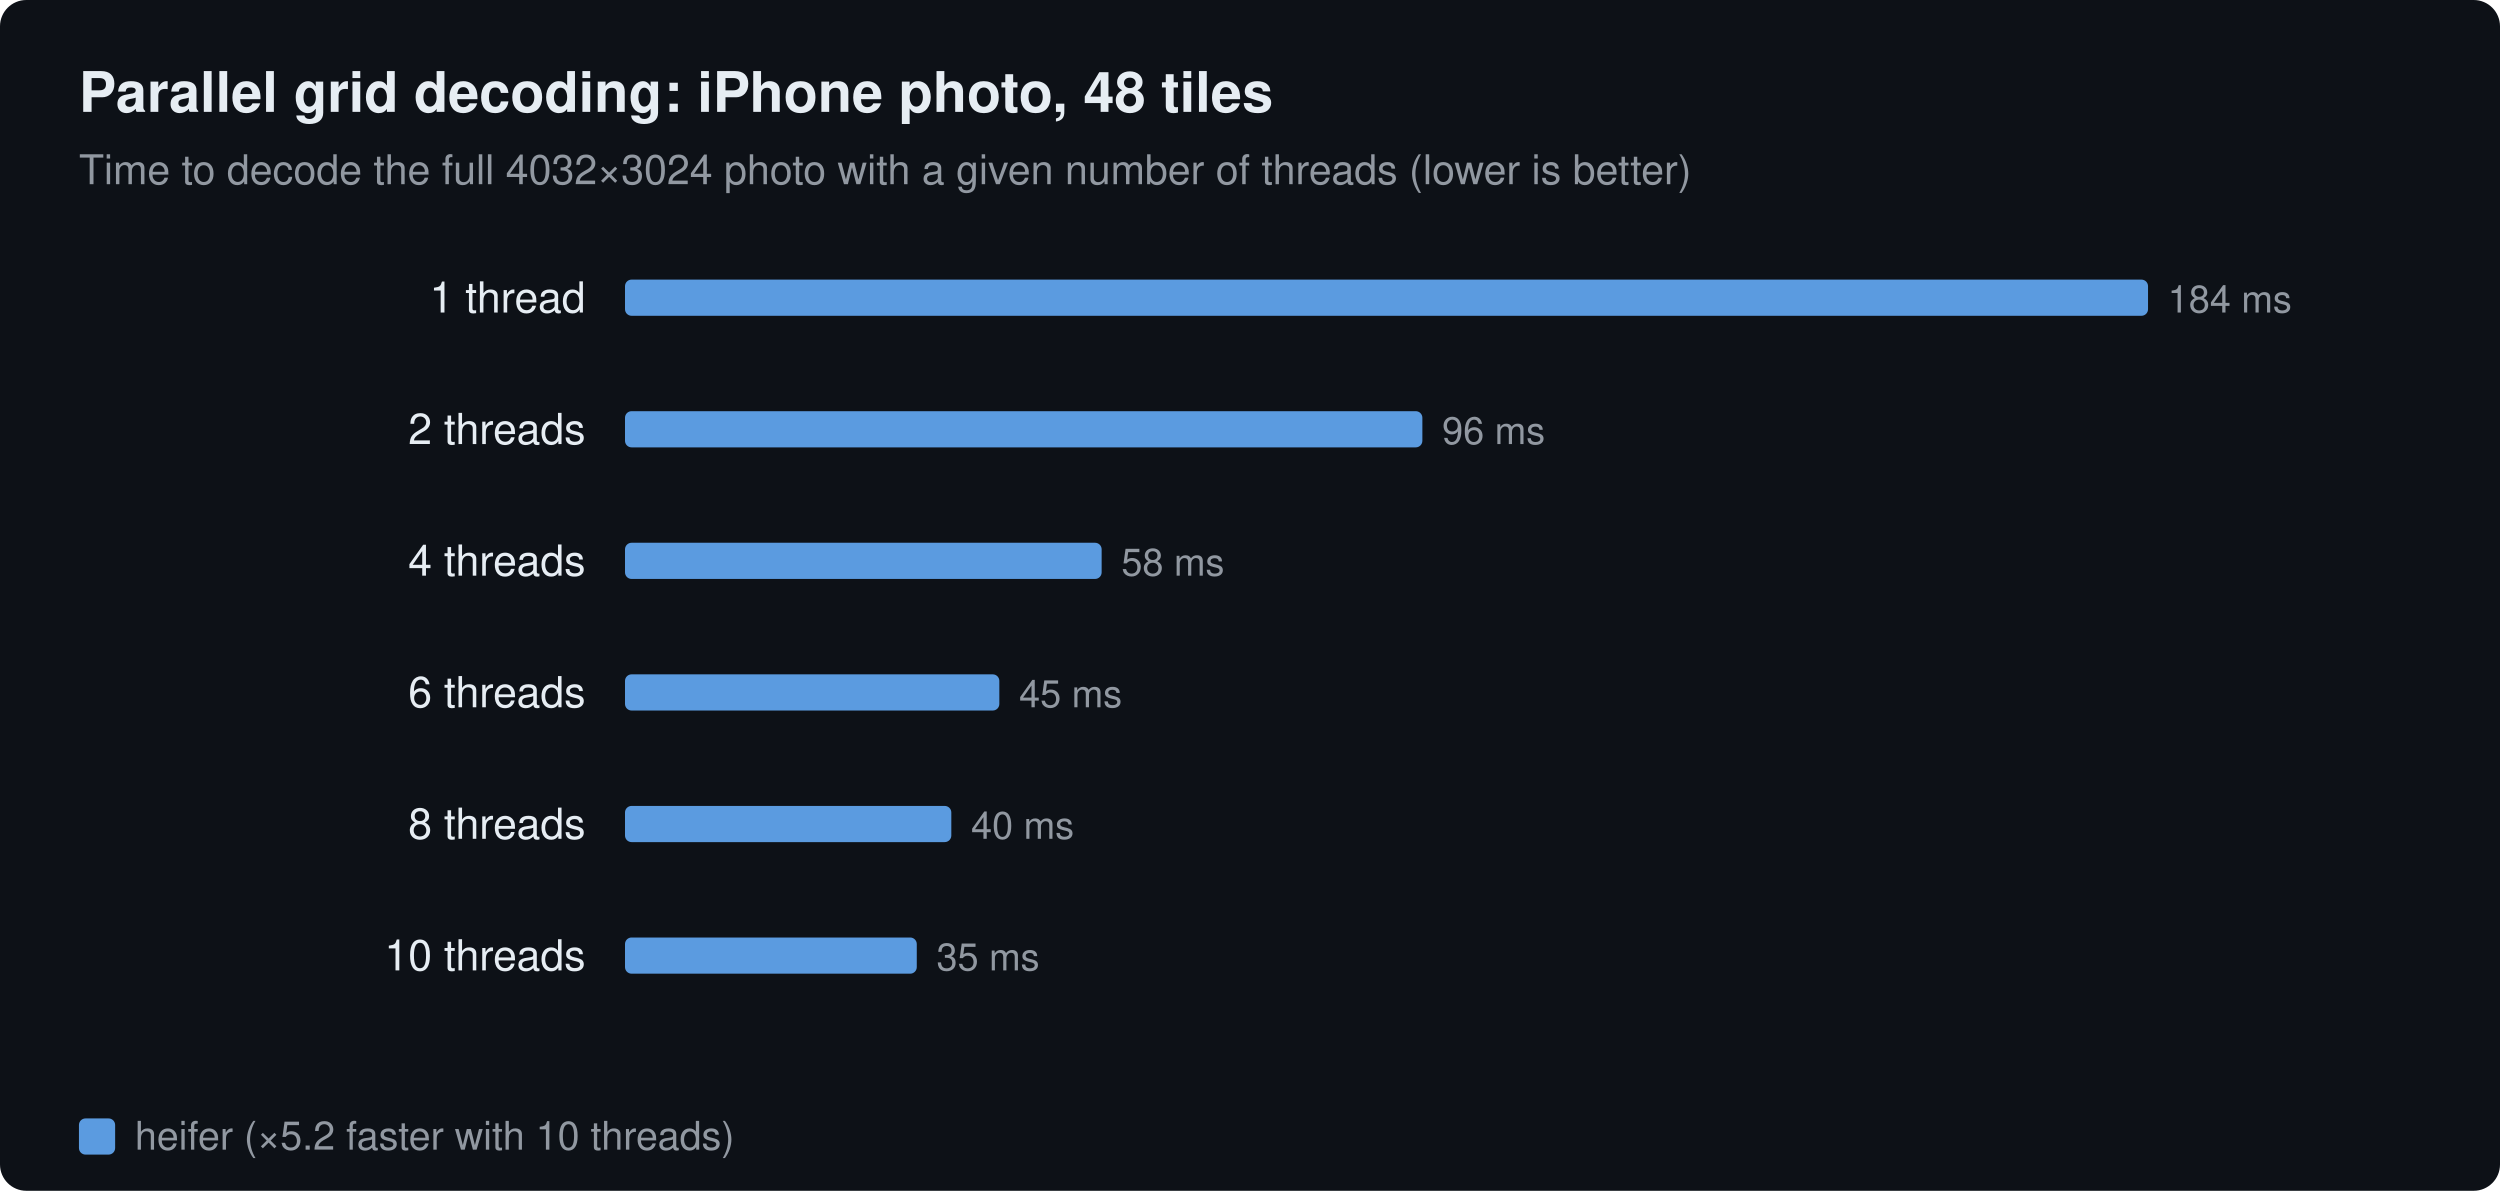
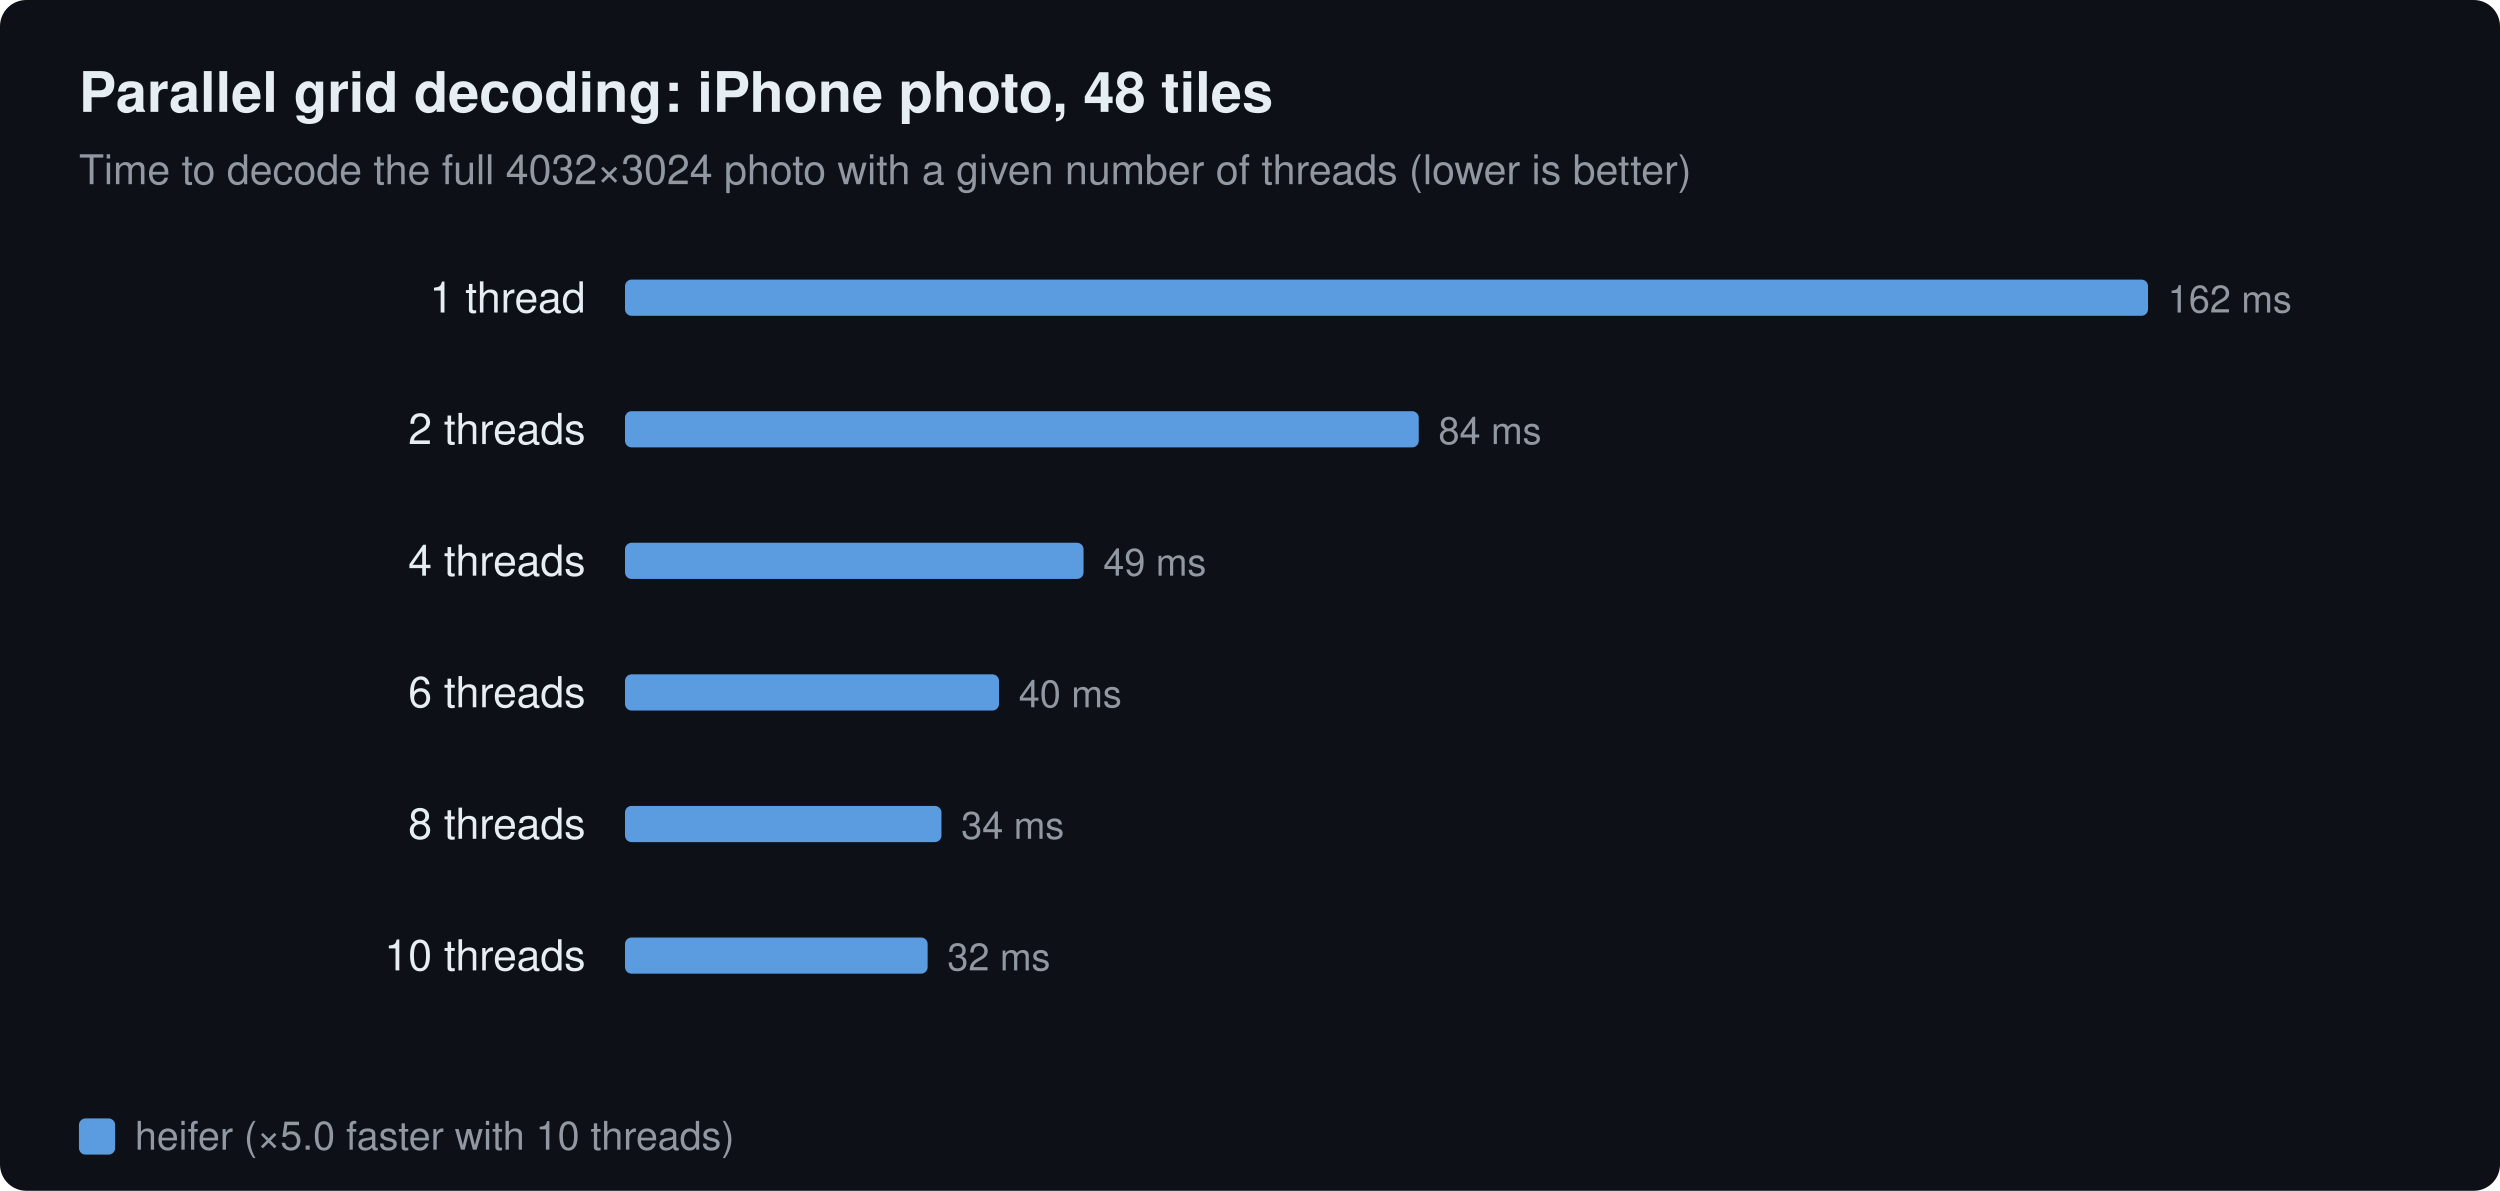
<svg xmlns="http://www.w3.org/2000/svg" width="760" height="362" viewBox="0 0 760 362" font-family="-apple-system,BlinkMacSystemFont,Segoe UI,Helvetica,Arial,sans-serif">
  <rect width="100%" height="100%" rx="8" fill="#0d1117" />
  <text x="24" y="34" font-size="17" font-weight="600" fill="#e6edf3">Parallel grid decoding: iPhone photo, 48 tiles</text>
  <text x="24" y="56" font-size="12.5" fill="#9198a1">Time to decode the full 4032×3024 photo with a given number of threads (lower is better)</text>
  <rect x="24" y="340" width="11" height="11" rx="2" fill="#5b9be0" />
-   <text x="41" y="349.5" font-size="12" fill="#9198a1">heifer (×5.2 faster with 10 threads)</text>
+   <text x="41" y="349.5" font-size="12" fill="#9198a1">heifer (×5.0 faster with 10 threads)</text>
  <text x="178" y="95.0" font-size="13" text-anchor="end" fill="#e6edf3">1 thread</text>
  <rect x="190" y="85" width="463.0" height="11" rx="2" fill="#5b9be0" />
-   <text x="659.0" y="95" font-size="11.5" fill="#9198a1">184 ms</text>
+   <text x="659.0" y="95" font-size="11.5" fill="#9198a1">162 ms</text>
  <text x="178" y="135.0" font-size="13" text-anchor="end" fill="#e6edf3">2 threads</text>
-   <rect x="190" y="125" width="242.4" height="11" rx="2" fill="#5b9be0" />
-   <text x="438.4" y="135" font-size="11.5" fill="#9198a1">96 ms</text>
+   <rect x="190" y="125" width="241.3" height="11" rx="2" fill="#5b9be0" />
+   <text x="437.3" y="135" font-size="11.5" fill="#9198a1">84 ms</text>
  <text x="178" y="175.0" font-size="13" text-anchor="end" fill="#e6edf3">4 threads</text>
-   <rect x="190" y="165" width="144.9" height="11" rx="2" fill="#5b9be0" />
-   <text x="340.9" y="175" font-size="11.5" fill="#9198a1">58 ms</text>
+   <rect x="190" y="165" width="139.4" height="11" rx="2" fill="#5b9be0" />
+   <text x="335.4" y="175" font-size="11.5" fill="#9198a1">49 ms</text>
  <text x="178" y="215.0" font-size="13" text-anchor="end" fill="#e6edf3">6 threads</text>
-   <rect x="190" y="205" width="113.8" height="11" rx="2" fill="#5b9be0" />
-   <text x="309.8" y="215" font-size="11.5" fill="#9198a1">45 ms</text>
+   <rect x="190" y="205" width="113.7" height="11" rx="2" fill="#5b9be0" />
+   <text x="309.7" y="215" font-size="11.5" fill="#9198a1">40 ms</text>
  <text x="178" y="255.0" font-size="13" text-anchor="end" fill="#e6edf3">8 threads</text>
-   <rect x="190" y="245" width="99.2" height="11" rx="2" fill="#5b9be0" />
-   <text x="295.2" y="255" font-size="11.5" fill="#9198a1">40 ms</text>
+   <rect x="190" y="245" width="96.2" height="11" rx="2" fill="#5b9be0" />
+   <text x="292.2" y="255" font-size="11.5" fill="#9198a1">34 ms</text>
  <text x="178" y="295.0" font-size="13" text-anchor="end" fill="#e6edf3">10 threads</text>
-   <rect x="190" y="285" width="88.7" height="11" rx="2" fill="#5b9be0" />
-   <text x="284.7" y="295" font-size="11.5" fill="#9198a1">35 ms</text>
+   <rect x="190" y="285" width="92.0" height="11" rx="2" fill="#5b9be0" />
+   <text x="288.0" y="295" font-size="11.5" fill="#9198a1">32 ms</text>
</svg>
